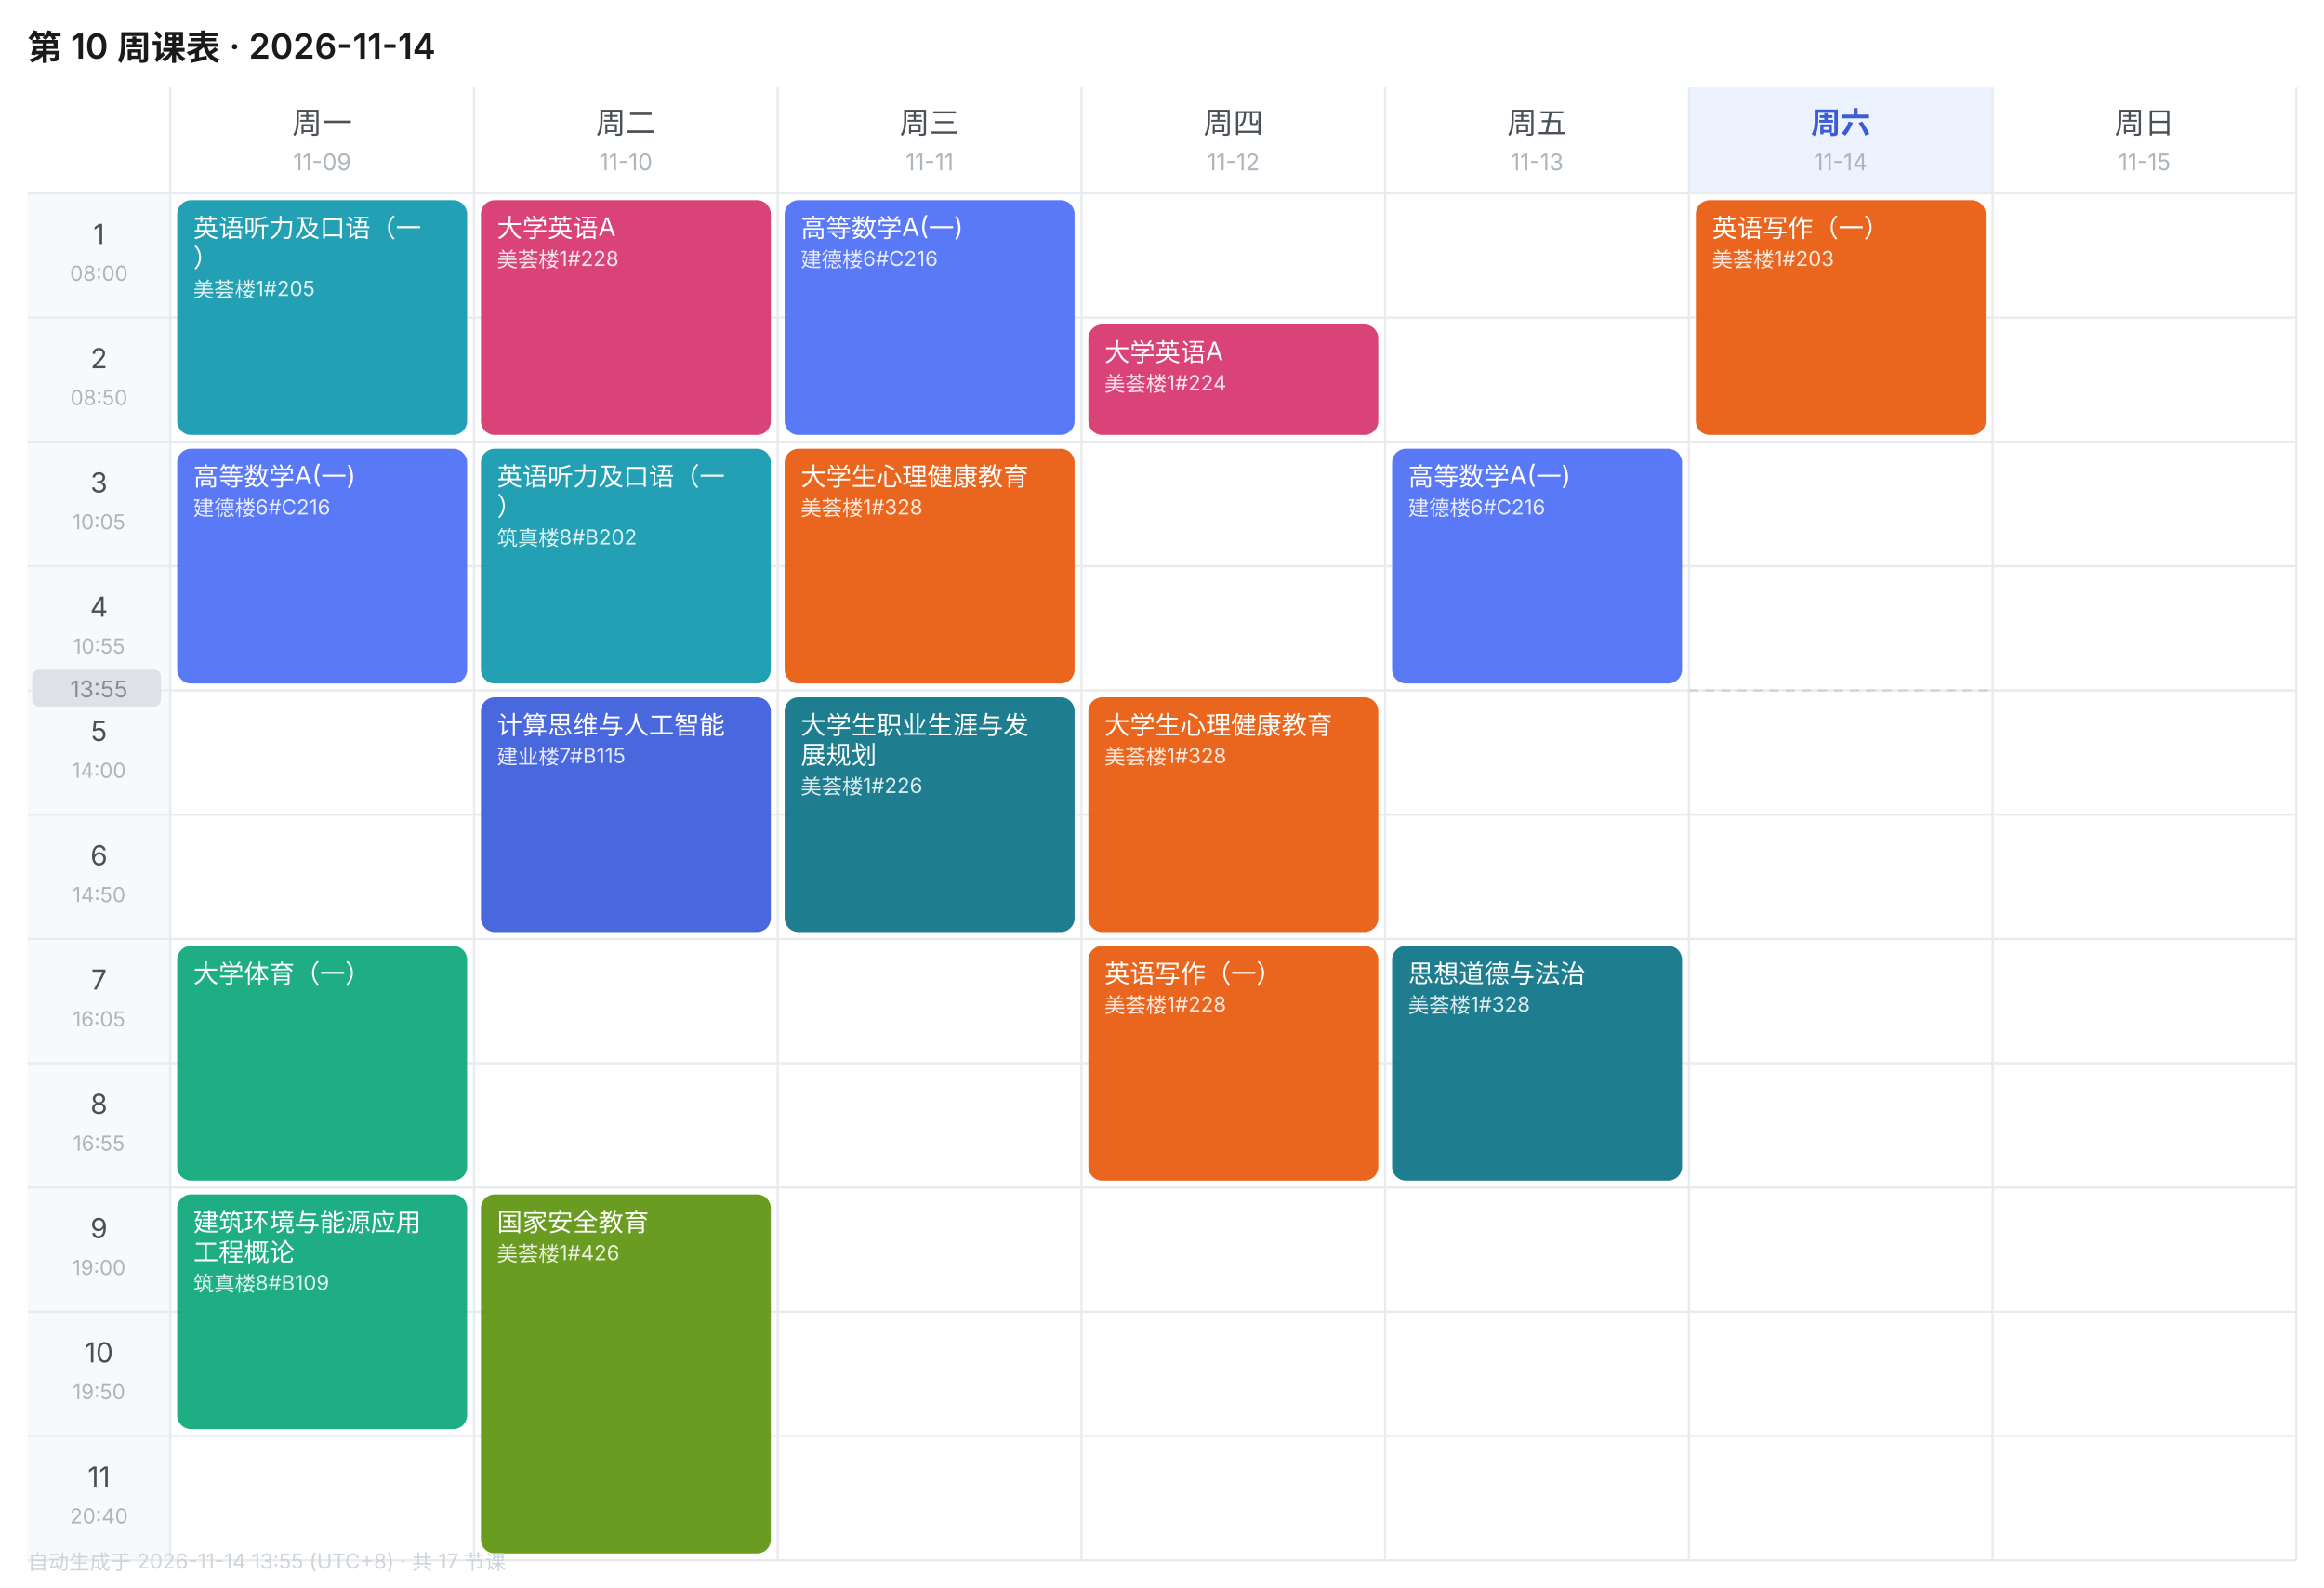
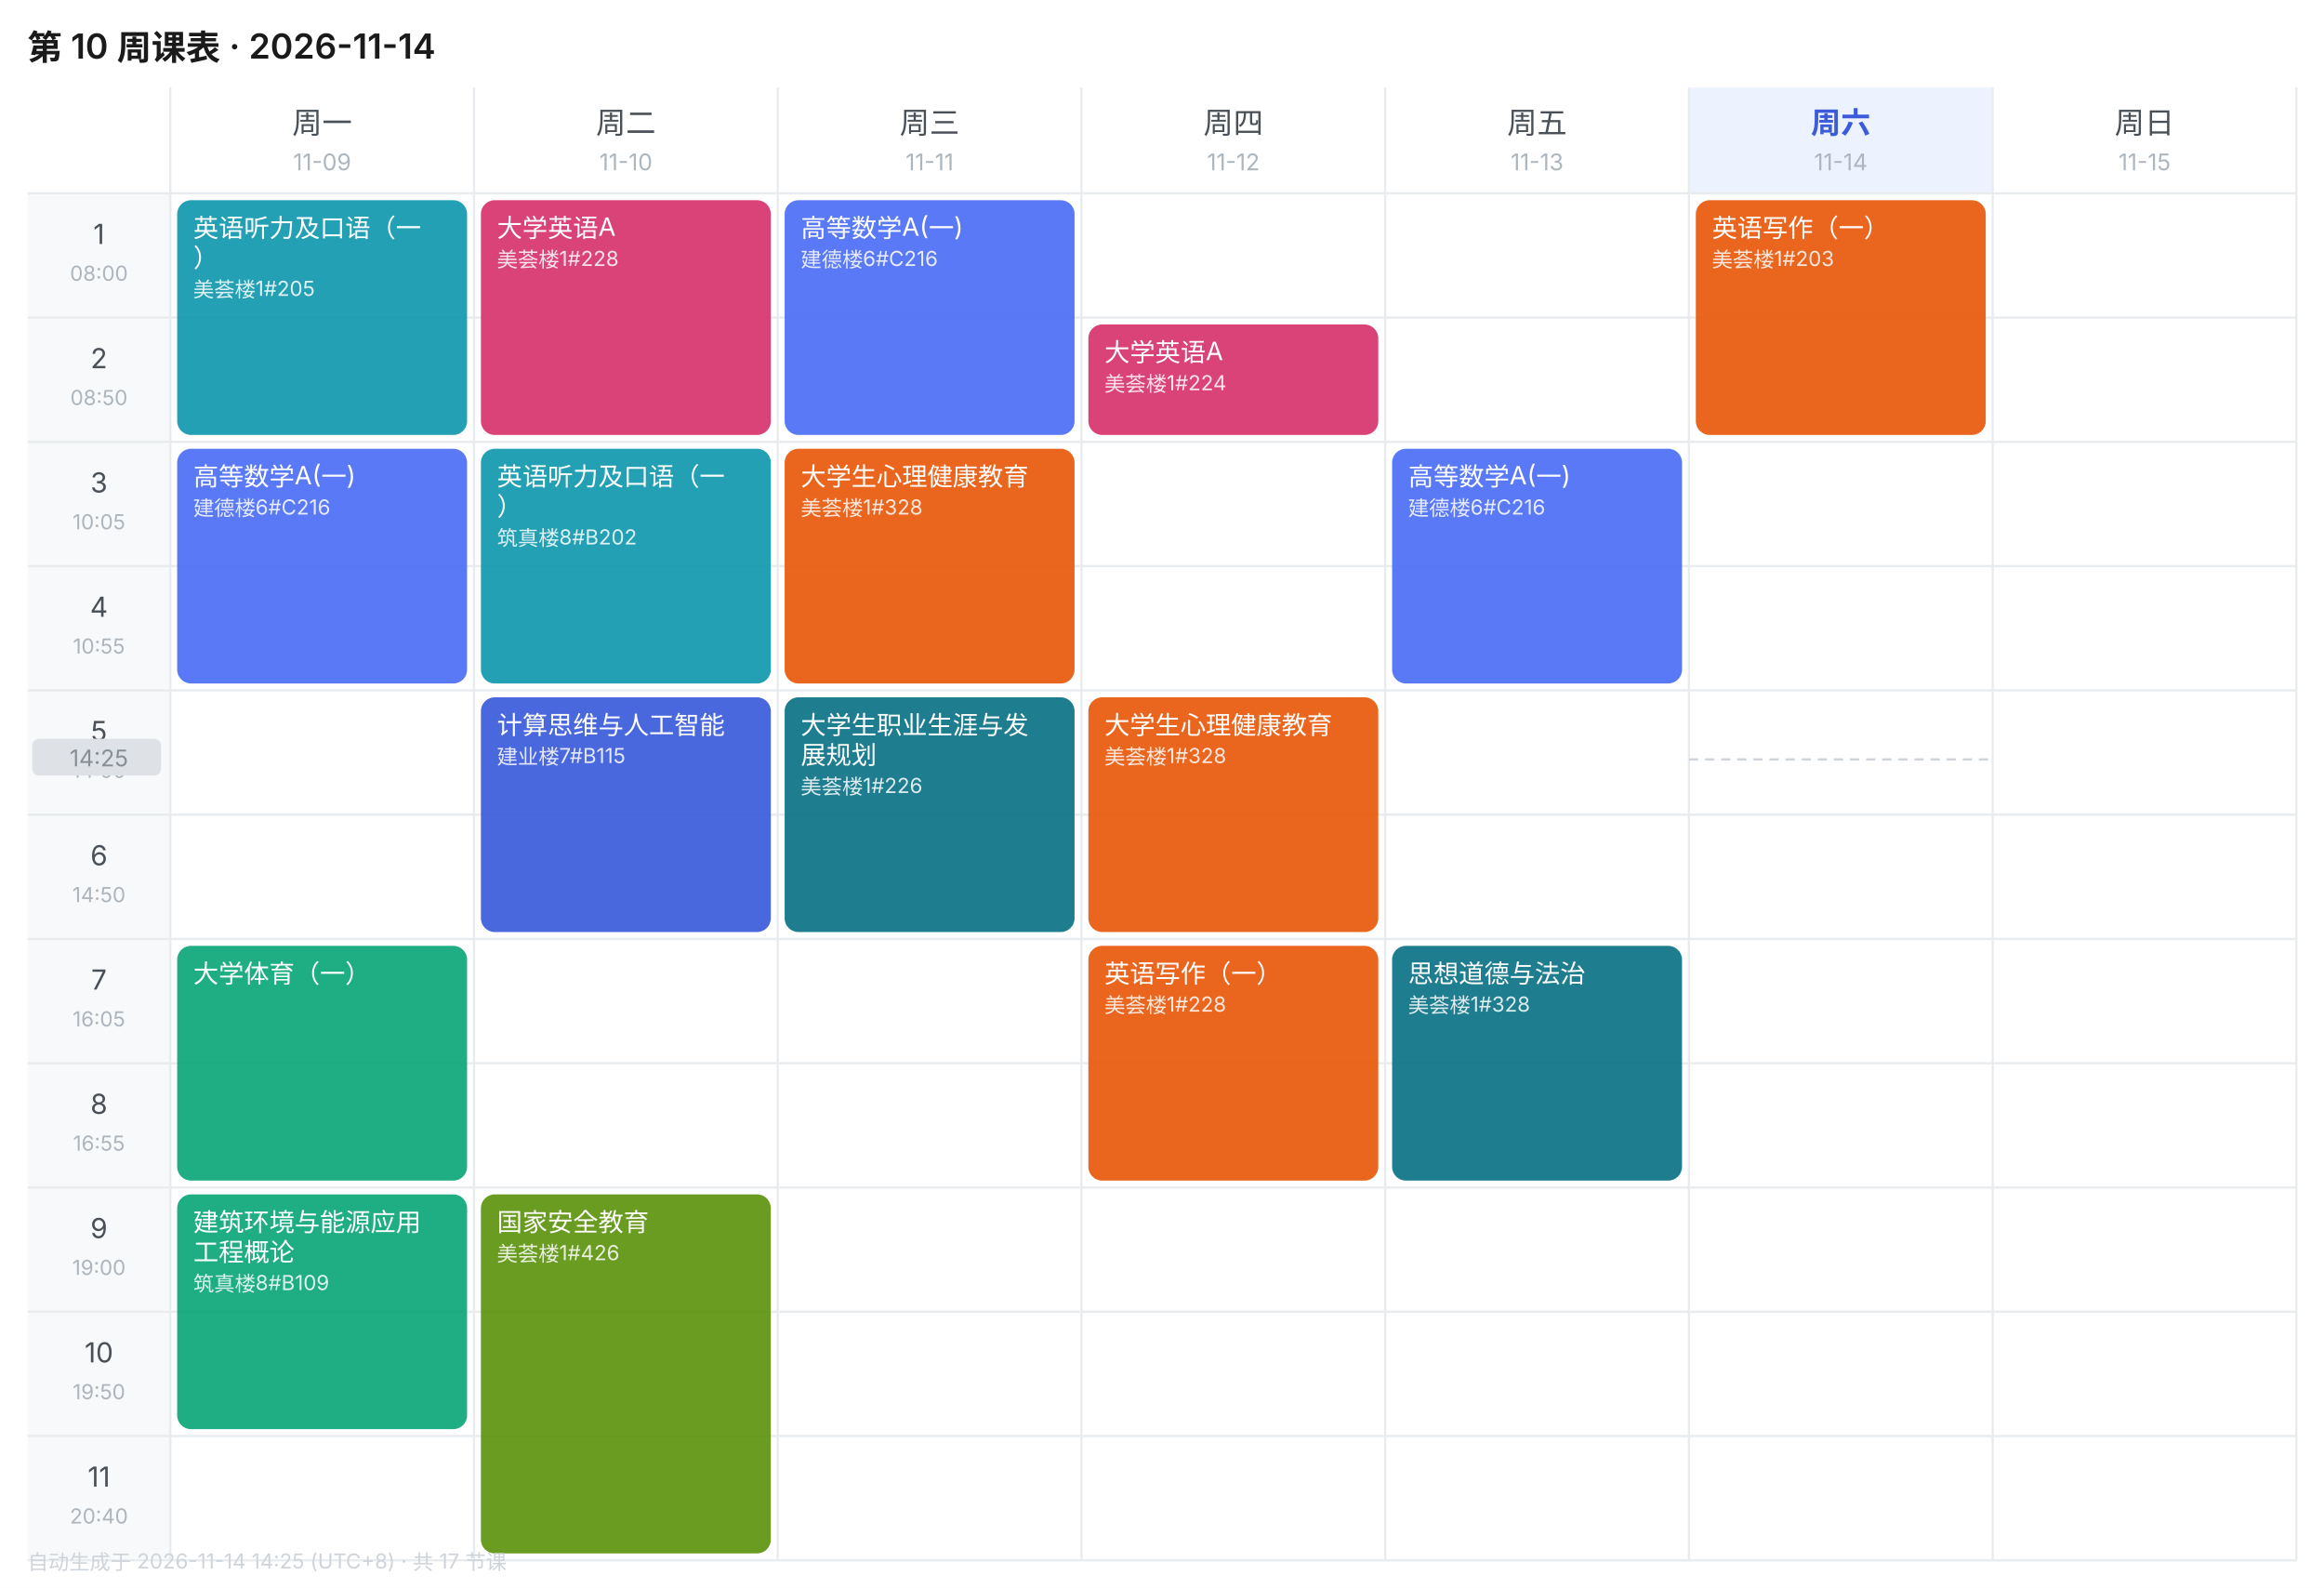
<svg xmlns="http://www.w3.org/2000/svg" width="1010" height="690" viewBox="0 0 1010 690" font-family="-apple-system,BlinkMacSystemFont,'Segoe UI','PingFang SC','Microsoft YaHei',sans-serif">
  <rect width="1010" height="690" fill="#FFFFFF" />
  <text x="12" y="26" font-size="15" font-weight="600" fill="#1A1A1A">第 10 周课表 · 2026-11-14</text>
  <text x="140.0" y="58" font-size="13" font-weight="400" text-anchor="middle" fill="#495057">周一</text>
  <text x="140.0" y="74" font-size="10" text-anchor="middle" fill="#ADB5BD">11-09</text>
  <text x="272.0" y="58" font-size="13" font-weight="400" text-anchor="middle" fill="#495057">周二</text>
  <text x="272.0" y="74" font-size="10" text-anchor="middle" fill="#ADB5BD">11-10</text>
  <text x="404.0" y="58" font-size="13" font-weight="400" text-anchor="middle" fill="#495057">周三</text>
  <text x="404.0" y="74" font-size="10" text-anchor="middle" fill="#ADB5BD">11-11</text>
  <text x="536.0" y="58" font-size="13" font-weight="400" text-anchor="middle" fill="#495057">周四</text>
  <text x="536.0" y="74" font-size="10" text-anchor="middle" fill="#ADB5BD">11-12</text>
  <text x="668.0" y="58" font-size="13" font-weight="400" text-anchor="middle" fill="#495057">周五</text>
  <text x="668.0" y="74" font-size="10" text-anchor="middle" fill="#ADB5BD">11-13</text>
  <rect x="734" y="38" width="132" height="46" fill="#EDF2FF" />
  <text x="800.0" y="58" font-size="13" font-weight="600" text-anchor="middle" fill="#3B5BDB">周六</text>
  <text x="800.0" y="74" font-size="10" text-anchor="middle" fill="#ADB5BD">11-14</text>
  <text x="932.0" y="58" font-size="13" font-weight="400" text-anchor="middle" fill="#495057">周日</text>
  <text x="932.0" y="74" font-size="10" text-anchor="middle" fill="#ADB5BD">11-15</text>
  <rect x="12" y="84" width="62" height="54" fill="#F8F9FA" />
  <text x="43.0" y="106" font-size="12" text-anchor="middle" fill="#495057">1</text>
  <text x="43.0" y="122" font-size="9" text-anchor="middle" fill="#ADB5BD">08:00</text>
  <line x1="12" y1="84" x2="998" y2="84" stroke="#E9ECEF" stroke-width="1" />
  <rect x="12" y="138" width="62" height="54" fill="#F8F9FA" />
  <text x="43.0" y="160" font-size="12" text-anchor="middle" fill="#495057">2</text>
  <text x="43.0" y="176" font-size="9" text-anchor="middle" fill="#ADB5BD">08:50</text>
  <line x1="12" y1="138" x2="998" y2="138" stroke="#E9ECEF" stroke-width="1" />
  <rect x="12" y="192" width="62" height="54" fill="#F8F9FA" />
  <text x="43.0" y="214" font-size="12" text-anchor="middle" fill="#495057">3</text>
  <text x="43.0" y="230" font-size="9" text-anchor="middle" fill="#ADB5BD">10:05</text>
  <line x1="12" y1="192" x2="998" y2="192" stroke="#E9ECEF" stroke-width="1" />
  <rect x="12" y="246" width="62" height="54" fill="#F8F9FA" />
  <text x="43.0" y="268" font-size="12" text-anchor="middle" fill="#495057">4</text>
  <text x="43.0" y="284" font-size="9" text-anchor="middle" fill="#ADB5BD">10:55</text>
  <line x1="12" y1="246" x2="998" y2="246" stroke="#E9ECEF" stroke-width="1" />
  <rect x="12" y="300" width="62" height="54" fill="#F8F9FA" />
  <text x="43.0" y="322" font-size="12" text-anchor="middle" fill="#495057">5</text>
  <text x="43.0" y="338" font-size="9" text-anchor="middle" fill="#ADB5BD">14:00</text>
  <line x1="12" y1="300" x2="998" y2="300" stroke="#E9ECEF" stroke-width="1" />
  <rect x="12" y="354" width="62" height="54" fill="#F8F9FA" />
  <text x="43.0" y="376" font-size="12" text-anchor="middle" fill="#495057">6</text>
  <text x="43.0" y="392" font-size="9" text-anchor="middle" fill="#ADB5BD">14:50</text>
  <line x1="12" y1="354" x2="998" y2="354" stroke="#E9ECEF" stroke-width="1" />
  <rect x="12" y="408" width="62" height="54" fill="#F8F9FA" />
  <text x="43.0" y="430" font-size="12" text-anchor="middle" fill="#495057">7</text>
  <text x="43.0" y="446" font-size="9" text-anchor="middle" fill="#ADB5BD">16:05</text>
  <line x1="12" y1="408" x2="998" y2="408" stroke="#E9ECEF" stroke-width="1" />
  <rect x="12" y="462" width="62" height="54" fill="#F8F9FA" />
  <text x="43.0" y="484" font-size="12" text-anchor="middle" fill="#495057">8</text>
  <text x="43.0" y="500" font-size="9" text-anchor="middle" fill="#ADB5BD">16:55</text>
  <line x1="12" y1="462" x2="998" y2="462" stroke="#E9ECEF" stroke-width="1" />
  <rect x="12" y="516" width="62" height="54" fill="#F8F9FA" />
  <text x="43.0" y="538" font-size="12" text-anchor="middle" fill="#495057">9</text>
  <text x="43.0" y="554" font-size="9" text-anchor="middle" fill="#ADB5BD">19:00</text>
  <line x1="12" y1="516" x2="998" y2="516" stroke="#E9ECEF" stroke-width="1" />
  <rect x="12" y="570" width="62" height="54" fill="#F8F9FA" />
  <text x="43.0" y="592" font-size="12" text-anchor="middle" fill="#495057">10</text>
  <text x="43.0" y="608" font-size="9" text-anchor="middle" fill="#ADB5BD">19:50</text>
  <line x1="12" y1="570" x2="998" y2="570" stroke="#E9ECEF" stroke-width="1" />
  <rect x="12" y="624" width="62" height="54" fill="#F8F9FA" />
  <text x="43.0" y="646" font-size="12" text-anchor="middle" fill="#495057">11</text>
  <text x="43.0" y="662" font-size="9" text-anchor="middle" fill="#ADB5BD">20:40</text>
  <line x1="12" y1="624" x2="998" y2="624" stroke="#E9ECEF" stroke-width="1" />
  <line x1="74" y1="38" x2="74" y2="678" stroke="#E9ECEF" stroke-width="1" />
  <line x1="206" y1="38" x2="206" y2="678" stroke="#E9ECEF" stroke-width="1" />
  <line x1="338" y1="38" x2="338" y2="678" stroke="#E9ECEF" stroke-width="1" />
  <line x1="470" y1="38" x2="470" y2="678" stroke="#E9ECEF" stroke-width="1" />
  <line x1="602" y1="38" x2="602" y2="678" stroke="#E9ECEF" stroke-width="1" />
  <line x1="734" y1="38" x2="734" y2="678" stroke="#E9ECEF" stroke-width="1" />
  <line x1="866" y1="38" x2="866" y2="678" stroke="#E9ECEF" stroke-width="1" />
  <line x1="998" y1="38" x2="998" y2="678" stroke="#E9ECEF" stroke-width="1" />
  <line x1="12" y1="678" x2="998" y2="678" stroke="#E9ECEF" stroke-width="1" />
  <rect x="77" y="87" width="126" height="102" rx="6" fill="#1098AD" opacity="0.92" />
  <text x="84" y="103" font-size="11" fill="#FFFFFF">英语听力及口语（一</text>
  <text x="84" y="116" font-size="11" fill="#FFFFFF">）</text>
  <text x="84" y="129" font-size="9" fill="#FFFFFF" opacity="0.85">美荟楼1#205</text>
  <rect x="77" y="195" width="126" height="102" rx="6" fill="#4C6EF5" opacity="0.92" />
  <text x="84" y="211" font-size="11" fill="#FFFFFF">高等数学A(一)</text>
  <text x="84" y="224" font-size="9" fill="#FFFFFF" opacity="0.85">建德楼6#C216</text>
  <rect x="77" y="411" width="126" height="102" rx="6" fill="#0CA678" opacity="0.92" />
  <text x="84" y="427" font-size="11" fill="#FFFFFF">大学体育（一）</text>
  <rect x="77" y="519" width="126" height="102" rx="6" fill="#0CA678" opacity="0.92" />
  <text x="84" y="535" font-size="11" fill="#FFFFFF">建筑环境与能源应用</text>
  <text x="84" y="548" font-size="11" fill="#FFFFFF">工程概论</text>
  <text x="84" y="561" font-size="9" fill="#FFFFFF" opacity="0.85">筑真楼8#B109</text>
  <rect x="209" y="87" width="126" height="102" rx="6" fill="#D6336C" opacity="0.92" />
  <text x="216" y="103" font-size="11" fill="#FFFFFF">大学英语A</text>
  <text x="216" y="116" font-size="9" fill="#FFFFFF" opacity="0.85">美荟楼1#228</text>
  <rect x="209" y="195" width="126" height="102" rx="6" fill="#1098AD" opacity="0.92" />
  <text x="216" y="211" font-size="11" fill="#FFFFFF">英语听力及口语（一</text>
  <text x="216" y="224" font-size="11" fill="#FFFFFF">）</text>
  <text x="216" y="237" font-size="9" fill="#FFFFFF" opacity="0.85">筑真楼8#B202</text>
  <rect x="209" y="303" width="126" height="102" rx="6" fill="#3B5BDB" opacity="0.92" />
  <text x="216" y="319" font-size="11" fill="#FFFFFF">计算思维与人工智能</text>
  <text x="216" y="332" font-size="9" fill="#FFFFFF" opacity="0.85">建业楼7#B115</text>
  <rect x="209" y="519" width="126" height="156" rx="6" fill="#5C940D" opacity="0.92" />
  <text x="216" y="535" font-size="11" fill="#FFFFFF">国家安全教育</text>
  <text x="216" y="548" font-size="9" fill="#FFFFFF" opacity="0.85">美荟楼1#426</text>
  <rect x="341" y="87" width="126" height="102" rx="6" fill="#4C6EF5" opacity="0.92" />
  <text x="348" y="103" font-size="11" fill="#FFFFFF">高等数学A(一)</text>
  <text x="348" y="116" font-size="9" fill="#FFFFFF" opacity="0.85">建德楼6#C216</text>
  <rect x="341" y="195" width="126" height="102" rx="6" fill="#E8590C" opacity="0.92" />
  <text x="348" y="211" font-size="11" fill="#FFFFFF">大学生心理健康教育</text>
  <text x="348" y="224" font-size="9" fill="#FFFFFF" opacity="0.85">美荟楼1#328</text>
  <rect x="341" y="303" width="126" height="102" rx="6" fill="#0B7285" opacity="0.92" />
  <text x="348" y="319" font-size="11" fill="#FFFFFF">大学生职业生涯与发</text>
  <text x="348" y="332" font-size="11" fill="#FFFFFF">展规划</text>
  <text x="348" y="345" font-size="9" fill="#FFFFFF" opacity="0.85">美荟楼1#226</text>
  <rect x="473" y="141" width="126" height="48" rx="6" fill="#D6336C" opacity="0.92" />
  <text x="480" y="157" font-size="11" fill="#FFFFFF">大学英语A</text>
  <text x="480" y="170" font-size="9" fill="#FFFFFF" opacity="0.85">美荟楼1#224</text>
  <rect x="473" y="303" width="126" height="102" rx="6" fill="#E8590C" opacity="0.92" />
  <text x="480" y="319" font-size="11" fill="#FFFFFF">大学生心理健康教育</text>
  <text x="480" y="332" font-size="9" fill="#FFFFFF" opacity="0.85">美荟楼1#328</text>
  <rect x="473" y="411" width="126" height="102" rx="6" fill="#E8590C" opacity="0.92" />
  <text x="480" y="427" font-size="11" fill="#FFFFFF">英语写作（一）</text>
  <text x="480" y="440" font-size="9" fill="#FFFFFF" opacity="0.85">美荟楼1#228</text>
  <rect x="605" y="195" width="126" height="102" rx="6" fill="#4C6EF5" opacity="0.92" />
  <text x="612" y="211" font-size="11" fill="#FFFFFF">高等数学A(一)</text>
  <text x="612" y="224" font-size="9" fill="#FFFFFF" opacity="0.85">建德楼6#C216</text>
  <rect x="605" y="411" width="126" height="102" rx="6" fill="#0B7285" opacity="0.92" />
  <text x="612" y="427" font-size="11" fill="#FFFFFF">思想道德与法治</text>
  <text x="612" y="440" font-size="9" fill="#FFFFFF" opacity="0.85">美荟楼1#328</text>
  <rect x="737" y="87" width="126" height="102" rx="6" fill="#E8590C" opacity="0.92" />
  <text x="744" y="103" font-size="11" fill="#FFFFFF">英语写作（一）</text>
  <text x="744" y="116" font-size="9" fill="#FFFFFF" opacity="0.85">美荟楼1#203</text>
-   <line x1="734" y1="300.0" x2="866" y2="300.0" stroke="#CED4DA" stroke-width="1" stroke-dasharray="4 3" />
-   <rect x="14" y="291.0" width="56" height="16" rx="3" fill="#DEE2E6" />
-   <text x="43.0" y="303.0" font-size="10" text-anchor="middle" fill="#868E96">13:55</text>
-   <text x="12" y="682" font-size="9" fill="#CED4DA">自动生成于 2026-11-14 13:55 (UTC+8) · 共 17 节课</text>
+   <line x1="734" y1="330.0" x2="866" y2="330.0" stroke="#CED4DA" stroke-width="1" stroke-dasharray="4 3" />
+   <rect x="14" y="321.0" width="56" height="16" rx="3" fill="#DEE2E6" />
+   <text x="43.0" y="333.0" font-size="10" text-anchor="middle" fill="#868E96">14:25</text>
+   <text x="12" y="682" font-size="9" fill="#CED4DA">自动生成于 2026-11-14 14:25 (UTC+8) · 共 17 节课</text>
</svg>
